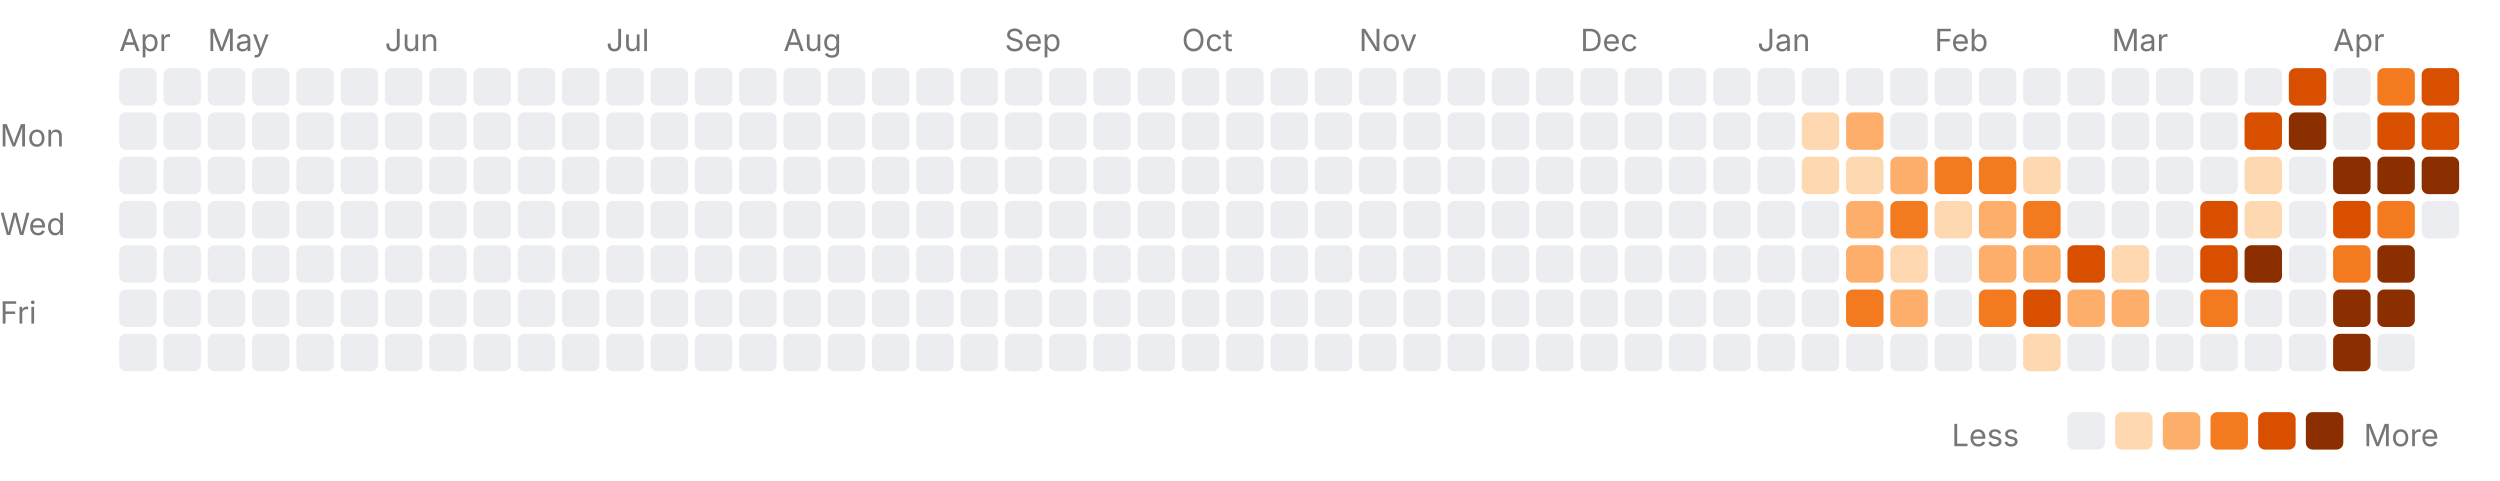
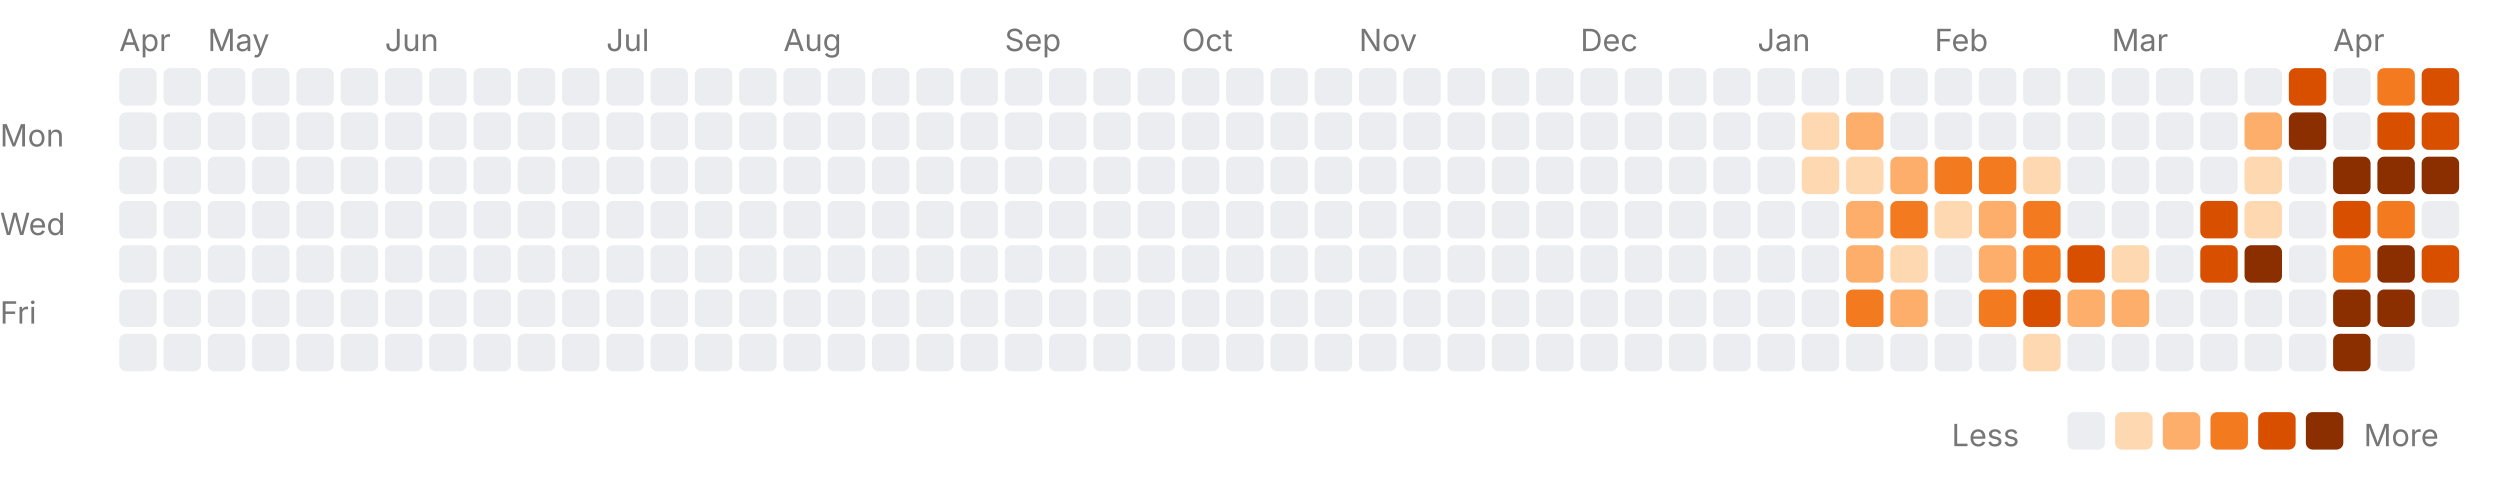
<svg xmlns="http://www.w3.org/2000/svg" width="734" height="141">
  <style>
  text { font-size: 9px; fill: #767676; font-family: -apple-system, BlinkMacSystemFont, sans-serif; }
</style>
  <text x="0" y="43">Mon</text>
  <text x="0" y="69">Wed</text>
  <text x="0" y="95">Fri</text>
  <text x="35" y="15">Apr</text>
  <rect x="35" y="20" width="11" height="11" rx="2" fill="#ebedf0" />
  <rect x="35" y="33" width="11" height="11" rx="2" fill="#ebedf0" />
  <rect x="35" y="46" width="11" height="11" rx="2" fill="#ebedf0" />
  <rect x="35" y="59" width="11" height="11" rx="2" fill="#ebedf0" />
  <rect x="35" y="72" width="11" height="11" rx="2" fill="#ebedf0" />
  <rect x="35" y="85" width="11" height="11" rx="2" fill="#ebedf0" />
  <rect x="35" y="98" width="11" height="11" rx="2" fill="#ebedf0" />
  <rect x="48" y="20" width="11" height="11" rx="2" fill="#ebedf0" />
  <rect x="48" y="33" width="11" height="11" rx="2" fill="#ebedf0" />
  <rect x="48" y="46" width="11" height="11" rx="2" fill="#ebedf0" />
  <rect x="48" y="59" width="11" height="11" rx="2" fill="#ebedf0" />
  <rect x="48" y="72" width="11" height="11" rx="2" fill="#ebedf0" />
  <rect x="48" y="85" width="11" height="11" rx="2" fill="#ebedf0" />
  <rect x="48" y="98" width="11" height="11" rx="2" fill="#ebedf0" />
  <text x="61" y="15">May</text>
  <rect x="61" y="20" width="11" height="11" rx="2" fill="#ebedf0" />
  <rect x="61" y="33" width="11" height="11" rx="2" fill="#ebedf0" />
  <rect x="61" y="46" width="11" height="11" rx="2" fill="#ebedf0" />
  <rect x="61" y="59" width="11" height="11" rx="2" fill="#ebedf0" />
  <rect x="61" y="72" width="11" height="11" rx="2" fill="#ebedf0" />
  <rect x="61" y="85" width="11" height="11" rx="2" fill="#ebedf0" />
  <rect x="61" y="98" width="11" height="11" rx="2" fill="#ebedf0" />
  <rect x="74" y="20" width="11" height="11" rx="2" fill="#ebedf0" />
  <rect x="74" y="33" width="11" height="11" rx="2" fill="#ebedf0" />
  <rect x="74" y="46" width="11" height="11" rx="2" fill="#ebedf0" />
  <rect x="74" y="59" width="11" height="11" rx="2" fill="#ebedf0" />
  <rect x="74" y="72" width="11" height="11" rx="2" fill="#ebedf0" />
  <rect x="74" y="85" width="11" height="11" rx="2" fill="#ebedf0" />
  <rect x="74" y="98" width="11" height="11" rx="2" fill="#ebedf0" />
  <rect x="87" y="20" width="11" height="11" rx="2" fill="#ebedf0" />
  <rect x="87" y="33" width="11" height="11" rx="2" fill="#ebedf0" />
  <rect x="87" y="46" width="11" height="11" rx="2" fill="#ebedf0" />
  <rect x="87" y="59" width="11" height="11" rx="2" fill="#ebedf0" />
  <rect x="87" y="72" width="11" height="11" rx="2" fill="#ebedf0" />
  <rect x="87" y="85" width="11" height="11" rx="2" fill="#ebedf0" />
  <rect x="87" y="98" width="11" height="11" rx="2" fill="#ebedf0" />
  <rect x="100" y="20" width="11" height="11" rx="2" fill="#ebedf0" />
  <rect x="100" y="33" width="11" height="11" rx="2" fill="#ebedf0" />
  <rect x="100" y="46" width="11" height="11" rx="2" fill="#ebedf0" />
  <rect x="100" y="59" width="11" height="11" rx="2" fill="#ebedf0" />
  <rect x="100" y="72" width="11" height="11" rx="2" fill="#ebedf0" />
  <rect x="100" y="85" width="11" height="11" rx="2" fill="#ebedf0" />
  <rect x="100" y="98" width="11" height="11" rx="2" fill="#ebedf0" />
  <text x="113" y="15">Jun</text>
  <rect x="113" y="20" width="11" height="11" rx="2" fill="#ebedf0" />
  <rect x="113" y="33" width="11" height="11" rx="2" fill="#ebedf0" />
  <rect x="113" y="46" width="11" height="11" rx="2" fill="#ebedf0" />
  <rect x="113" y="59" width="11" height="11" rx="2" fill="#ebedf0" />
  <rect x="113" y="72" width="11" height="11" rx="2" fill="#ebedf0" />
  <rect x="113" y="85" width="11" height="11" rx="2" fill="#ebedf0" />
  <rect x="113" y="98" width="11" height="11" rx="2" fill="#ebedf0" />
  <rect x="126" y="20" width="11" height="11" rx="2" fill="#ebedf0" />
  <rect x="126" y="33" width="11" height="11" rx="2" fill="#ebedf0" />
  <rect x="126" y="46" width="11" height="11" rx="2" fill="#ebedf0" />
  <rect x="126" y="59" width="11" height="11" rx="2" fill="#ebedf0" />
  <rect x="126" y="72" width="11" height="11" rx="2" fill="#ebedf0" />
  <rect x="126" y="85" width="11" height="11" rx="2" fill="#ebedf0" />
  <rect x="126" y="98" width="11" height="11" rx="2" fill="#ebedf0" />
  <rect x="139" y="20" width="11" height="11" rx="2" fill="#ebedf0" />
  <rect x="139" y="33" width="11" height="11" rx="2" fill="#ebedf0" />
  <rect x="139" y="46" width="11" height="11" rx="2" fill="#ebedf0" />
  <rect x="139" y="59" width="11" height="11" rx="2" fill="#ebedf0" />
  <rect x="139" y="72" width="11" height="11" rx="2" fill="#ebedf0" />
  <rect x="139" y="85" width="11" height="11" rx="2" fill="#ebedf0" />
  <rect x="139" y="98" width="11" height="11" rx="2" fill="#ebedf0" />
  <rect x="152" y="20" width="11" height="11" rx="2" fill="#ebedf0" />
  <rect x="152" y="33" width="11" height="11" rx="2" fill="#ebedf0" />
  <rect x="152" y="46" width="11" height="11" rx="2" fill="#ebedf0" />
  <rect x="152" y="59" width="11" height="11" rx="2" fill="#ebedf0" />
  <rect x="152" y="72" width="11" height="11" rx="2" fill="#ebedf0" />
  <rect x="152" y="85" width="11" height="11" rx="2" fill="#ebedf0" />
  <rect x="152" y="98" width="11" height="11" rx="2" fill="#ebedf0" />
  <rect x="165" y="20" width="11" height="11" rx="2" fill="#ebedf0" />
  <rect x="165" y="33" width="11" height="11" rx="2" fill="#ebedf0" />
  <rect x="165" y="46" width="11" height="11" rx="2" fill="#ebedf0" />
  <rect x="165" y="59" width="11" height="11" rx="2" fill="#ebedf0" />
  <rect x="165" y="72" width="11" height="11" rx="2" fill="#ebedf0" />
  <rect x="165" y="85" width="11" height="11" rx="2" fill="#ebedf0" />
  <rect x="165" y="98" width="11" height="11" rx="2" fill="#ebedf0" />
  <text x="178" y="15">Jul</text>
  <rect x="178" y="20" width="11" height="11" rx="2" fill="#ebedf0" />
  <rect x="178" y="33" width="11" height="11" rx="2" fill="#ebedf0" />
  <rect x="178" y="46" width="11" height="11" rx="2" fill="#ebedf0" />
  <rect x="178" y="59" width="11" height="11" rx="2" fill="#ebedf0" />
  <rect x="178" y="72" width="11" height="11" rx="2" fill="#ebedf0" />
  <rect x="178" y="85" width="11" height="11" rx="2" fill="#ebedf0" />
  <rect x="178" y="98" width="11" height="11" rx="2" fill="#ebedf0" />
  <rect x="191" y="20" width="11" height="11" rx="2" fill="#ebedf0" />
  <rect x="191" y="33" width="11" height="11" rx="2" fill="#ebedf0" />
  <rect x="191" y="46" width="11" height="11" rx="2" fill="#ebedf0" />
  <rect x="191" y="59" width="11" height="11" rx="2" fill="#ebedf0" />
  <rect x="191" y="72" width="11" height="11" rx="2" fill="#ebedf0" />
  <rect x="191" y="85" width="11" height="11" rx="2" fill="#ebedf0" />
  <rect x="191" y="98" width="11" height="11" rx="2" fill="#ebedf0" />
  <rect x="204" y="20" width="11" height="11" rx="2" fill="#ebedf0" />
  <rect x="204" y="33" width="11" height="11" rx="2" fill="#ebedf0" />
  <rect x="204" y="46" width="11" height="11" rx="2" fill="#ebedf0" />
  <rect x="204" y="59" width="11" height="11" rx="2" fill="#ebedf0" />
  <rect x="204" y="72" width="11" height="11" rx="2" fill="#ebedf0" />
  <rect x="204" y="85" width="11" height="11" rx="2" fill="#ebedf0" />
  <rect x="204" y="98" width="11" height="11" rx="2" fill="#ebedf0" />
  <rect x="217" y="20" width="11" height="11" rx="2" fill="#ebedf0" />
  <rect x="217" y="33" width="11" height="11" rx="2" fill="#ebedf0" />
  <rect x="217" y="46" width="11" height="11" rx="2" fill="#ebedf0" />
  <rect x="217" y="59" width="11" height="11" rx="2" fill="#ebedf0" />
  <rect x="217" y="72" width="11" height="11" rx="2" fill="#ebedf0" />
  <rect x="217" y="85" width="11" height="11" rx="2" fill="#ebedf0" />
  <rect x="217" y="98" width="11" height="11" rx="2" fill="#ebedf0" />
  <text x="230" y="15">Aug</text>
  <rect x="230" y="20" width="11" height="11" rx="2" fill="#ebedf0" />
  <rect x="230" y="33" width="11" height="11" rx="2" fill="#ebedf0" />
  <rect x="230" y="46" width="11" height="11" rx="2" fill="#ebedf0" />
  <rect x="230" y="59" width="11" height="11" rx="2" fill="#ebedf0" />
  <rect x="230" y="72" width="11" height="11" rx="2" fill="#ebedf0" />
  <rect x="230" y="85" width="11" height="11" rx="2" fill="#ebedf0" />
  <rect x="230" y="98" width="11" height="11" rx="2" fill="#ebedf0" />
  <rect x="243" y="20" width="11" height="11" rx="2" fill="#ebedf0" />
  <rect x="243" y="33" width="11" height="11" rx="2" fill="#ebedf0" />
  <rect x="243" y="46" width="11" height="11" rx="2" fill="#ebedf0" />
  <rect x="243" y="59" width="11" height="11" rx="2" fill="#ebedf0" />
  <rect x="243" y="72" width="11" height="11" rx="2" fill="#ebedf0" />
  <rect x="243" y="85" width="11" height="11" rx="2" fill="#ebedf0" />
  <rect x="243" y="98" width="11" height="11" rx="2" fill="#ebedf0" />
  <rect x="256" y="20" width="11" height="11" rx="2" fill="#ebedf0" />
  <rect x="256" y="33" width="11" height="11" rx="2" fill="#ebedf0" />
  <rect x="256" y="46" width="11" height="11" rx="2" fill="#ebedf0" />
  <rect x="256" y="59" width="11" height="11" rx="2" fill="#ebedf0" />
  <rect x="256" y="72" width="11" height="11" rx="2" fill="#ebedf0" />
  <rect x="256" y="85" width="11" height="11" rx="2" fill="#ebedf0" />
  <rect x="256" y="98" width="11" height="11" rx="2" fill="#ebedf0" />
  <rect x="269" y="20" width="11" height="11" rx="2" fill="#ebedf0" />
  <rect x="269" y="33" width="11" height="11" rx="2" fill="#ebedf0" />
  <rect x="269" y="46" width="11" height="11" rx="2" fill="#ebedf0" />
  <rect x="269" y="59" width="11" height="11" rx="2" fill="#ebedf0" />
  <rect x="269" y="72" width="11" height="11" rx="2" fill="#ebedf0" />
  <rect x="269" y="85" width="11" height="11" rx="2" fill="#ebedf0" />
  <rect x="269" y="98" width="11" height="11" rx="2" fill="#ebedf0" />
  <rect x="282" y="20" width="11" height="11" rx="2" fill="#ebedf0" />
  <rect x="282" y="33" width="11" height="11" rx="2" fill="#ebedf0" />
  <rect x="282" y="46" width="11" height="11" rx="2" fill="#ebedf0" />
  <rect x="282" y="59" width="11" height="11" rx="2" fill="#ebedf0" />
  <rect x="282" y="72" width="11" height="11" rx="2" fill="#ebedf0" />
  <rect x="282" y="85" width="11" height="11" rx="2" fill="#ebedf0" />
  <rect x="282" y="98" width="11" height="11" rx="2" fill="#ebedf0" />
  <text x="295" y="15">Sep</text>
  <rect x="295" y="20" width="11" height="11" rx="2" fill="#ebedf0" />
  <rect x="295" y="33" width="11" height="11" rx="2" fill="#ebedf0" />
  <rect x="295" y="46" width="11" height="11" rx="2" fill="#ebedf0" />
  <rect x="295" y="59" width="11" height="11" rx="2" fill="#ebedf0" />
  <rect x="295" y="72" width="11" height="11" rx="2" fill="#ebedf0" />
  <rect x="295" y="85" width="11" height="11" rx="2" fill="#ebedf0" />
  <rect x="295" y="98" width="11" height="11" rx="2" fill="#ebedf0" />
  <rect x="308" y="20" width="11" height="11" rx="2" fill="#ebedf0" />
  <rect x="308" y="33" width="11" height="11" rx="2" fill="#ebedf0" />
  <rect x="308" y="46" width="11" height="11" rx="2" fill="#ebedf0" />
  <rect x="308" y="59" width="11" height="11" rx="2" fill="#ebedf0" />
  <rect x="308" y="72" width="11" height="11" rx="2" fill="#ebedf0" />
  <rect x="308" y="85" width="11" height="11" rx="2" fill="#ebedf0" />
  <rect x="308" y="98" width="11" height="11" rx="2" fill="#ebedf0" />
  <rect x="321" y="20" width="11" height="11" rx="2" fill="#ebedf0" />
  <rect x="321" y="33" width="11" height="11" rx="2" fill="#ebedf0" />
  <rect x="321" y="46" width="11" height="11" rx="2" fill="#ebedf0" />
  <rect x="321" y="59" width="11" height="11" rx="2" fill="#ebedf0" />
  <rect x="321" y="72" width="11" height="11" rx="2" fill="#ebedf0" />
  <rect x="321" y="85" width="11" height="11" rx="2" fill="#ebedf0" />
  <rect x="321" y="98" width="11" height="11" rx="2" fill="#ebedf0" />
  <rect x="334" y="20" width="11" height="11" rx="2" fill="#ebedf0" />
  <rect x="334" y="33" width="11" height="11" rx="2" fill="#ebedf0" />
  <rect x="334" y="46" width="11" height="11" rx="2" fill="#ebedf0" />
  <rect x="334" y="59" width="11" height="11" rx="2" fill="#ebedf0" />
  <rect x="334" y="72" width="11" height="11" rx="2" fill="#ebedf0" />
  <rect x="334" y="85" width="11" height="11" rx="2" fill="#ebedf0" />
  <rect x="334" y="98" width="11" height="11" rx="2" fill="#ebedf0" />
  <text x="347" y="15">Oct</text>
  <rect x="347" y="20" width="11" height="11" rx="2" fill="#ebedf0" />
  <rect x="347" y="33" width="11" height="11" rx="2" fill="#ebedf0" />
  <rect x="347" y="46" width="11" height="11" rx="2" fill="#ebedf0" />
  <rect x="347" y="59" width="11" height="11" rx="2" fill="#ebedf0" />
  <rect x="347" y="72" width="11" height="11" rx="2" fill="#ebedf0" />
  <rect x="347" y="85" width="11" height="11" rx="2" fill="#ebedf0" />
  <rect x="347" y="98" width="11" height="11" rx="2" fill="#ebedf0" />
  <rect x="360" y="20" width="11" height="11" rx="2" fill="#ebedf0" />
  <rect x="360" y="33" width="11" height="11" rx="2" fill="#ebedf0" />
  <rect x="360" y="46" width="11" height="11" rx="2" fill="#ebedf0" />
  <rect x="360" y="59" width="11" height="11" rx="2" fill="#ebedf0" />
  <rect x="360" y="72" width="11" height="11" rx="2" fill="#ebedf0" />
  <rect x="360" y="85" width="11" height="11" rx="2" fill="#ebedf0" />
  <rect x="360" y="98" width="11" height="11" rx="2" fill="#ebedf0" />
  <rect x="373" y="20" width="11" height="11" rx="2" fill="#ebedf0" />
  <rect x="373" y="33" width="11" height="11" rx="2" fill="#ebedf0" />
  <rect x="373" y="46" width="11" height="11" rx="2" fill="#ebedf0" />
  <rect x="373" y="59" width="11" height="11" rx="2" fill="#ebedf0" />
  <rect x="373" y="72" width="11" height="11" rx="2" fill="#ebedf0" />
  <rect x="373" y="85" width="11" height="11" rx="2" fill="#ebedf0" />
  <rect x="373" y="98" width="11" height="11" rx="2" fill="#ebedf0" />
  <rect x="386" y="20" width="11" height="11" rx="2" fill="#ebedf0" />
  <rect x="386" y="33" width="11" height="11" rx="2" fill="#ebedf0" />
  <rect x="386" y="46" width="11" height="11" rx="2" fill="#ebedf0" />
  <rect x="386" y="59" width="11" height="11" rx="2" fill="#ebedf0" />
  <rect x="386" y="72" width="11" height="11" rx="2" fill="#ebedf0" />
  <rect x="386" y="85" width="11" height="11" rx="2" fill="#ebedf0" />
  <rect x="386" y="98" width="11" height="11" rx="2" fill="#ebedf0" />
  <text x="399" y="15">Nov</text>
  <rect x="399" y="20" width="11" height="11" rx="2" fill="#ebedf0" />
  <rect x="399" y="33" width="11" height="11" rx="2" fill="#ebedf0" />
  <rect x="399" y="46" width="11" height="11" rx="2" fill="#ebedf0" />
  <rect x="399" y="59" width="11" height="11" rx="2" fill="#ebedf0" />
  <rect x="399" y="72" width="11" height="11" rx="2" fill="#ebedf0" />
  <rect x="399" y="85" width="11" height="11" rx="2" fill="#ebedf0" />
  <rect x="399" y="98" width="11" height="11" rx="2" fill="#ebedf0" />
  <rect x="412" y="20" width="11" height="11" rx="2" fill="#ebedf0" />
  <rect x="412" y="33" width="11" height="11" rx="2" fill="#ebedf0" />
  <rect x="412" y="46" width="11" height="11" rx="2" fill="#ebedf0" />
  <rect x="412" y="59" width="11" height="11" rx="2" fill="#ebedf0" />
  <rect x="412" y="72" width="11" height="11" rx="2" fill="#ebedf0" />
  <rect x="412" y="85" width="11" height="11" rx="2" fill="#ebedf0" />
  <rect x="412" y="98" width="11" height="11" rx="2" fill="#ebedf0" />
  <rect x="425" y="20" width="11" height="11" rx="2" fill="#ebedf0" />
  <rect x="425" y="33" width="11" height="11" rx="2" fill="#ebedf0" />
  <rect x="425" y="46" width="11" height="11" rx="2" fill="#ebedf0" />
  <rect x="425" y="59" width="11" height="11" rx="2" fill="#ebedf0" />
  <rect x="425" y="72" width="11" height="11" rx="2" fill="#ebedf0" />
  <rect x="425" y="85" width="11" height="11" rx="2" fill="#ebedf0" />
  <rect x="425" y="98" width="11" height="11" rx="2" fill="#ebedf0" />
  <rect x="438" y="20" width="11" height="11" rx="2" fill="#ebedf0" />
  <rect x="438" y="33" width="11" height="11" rx="2" fill="#ebedf0" />
  <rect x="438" y="46" width="11" height="11" rx="2" fill="#ebedf0" />
  <rect x="438" y="59" width="11" height="11" rx="2" fill="#ebedf0" />
  <rect x="438" y="72" width="11" height="11" rx="2" fill="#ebedf0" />
  <rect x="438" y="85" width="11" height="11" rx="2" fill="#ebedf0" />
  <rect x="438" y="98" width="11" height="11" rx="2" fill="#ebedf0" />
  <rect x="451" y="20" width="11" height="11" rx="2" fill="#ebedf0" />
  <rect x="451" y="33" width="11" height="11" rx="2" fill="#ebedf0" />
  <rect x="451" y="46" width="11" height="11" rx="2" fill="#ebedf0" />
  <rect x="451" y="59" width="11" height="11" rx="2" fill="#ebedf0" />
  <rect x="451" y="72" width="11" height="11" rx="2" fill="#ebedf0" />
  <rect x="451" y="85" width="11" height="11" rx="2" fill="#ebedf0" />
  <rect x="451" y="98" width="11" height="11" rx="2" fill="#ebedf0" />
  <text x="464" y="15">Dec</text>
  <rect x="464" y="20" width="11" height="11" rx="2" fill="#ebedf0" />
  <rect x="464" y="33" width="11" height="11" rx="2" fill="#ebedf0" />
  <rect x="464" y="46" width="11" height="11" rx="2" fill="#ebedf0" />
  <rect x="464" y="59" width="11" height="11" rx="2" fill="#ebedf0" />
  <rect x="464" y="72" width="11" height="11" rx="2" fill="#ebedf0" />
  <rect x="464" y="85" width="11" height="11" rx="2" fill="#ebedf0" />
  <rect x="464" y="98" width="11" height="11" rx="2" fill="#ebedf0" />
  <rect x="477" y="20" width="11" height="11" rx="2" fill="#ebedf0" />
  <rect x="477" y="33" width="11" height="11" rx="2" fill="#ebedf0" />
  <rect x="477" y="46" width="11" height="11" rx="2" fill="#ebedf0" />
  <rect x="477" y="59" width="11" height="11" rx="2" fill="#ebedf0" />
  <rect x="477" y="72" width="11" height="11" rx="2" fill="#ebedf0" />
  <rect x="477" y="85" width="11" height="11" rx="2" fill="#ebedf0" />
  <rect x="477" y="98" width="11" height="11" rx="2" fill="#ebedf0" />
  <rect x="490" y="20" width="11" height="11" rx="2" fill="#ebedf0" />
  <rect x="490" y="33" width="11" height="11" rx="2" fill="#ebedf0" />
  <rect x="490" y="46" width="11" height="11" rx="2" fill="#ebedf0" />
  <rect x="490" y="59" width="11" height="11" rx="2" fill="#ebedf0" />
  <rect x="490" y="72" width="11" height="11" rx="2" fill="#ebedf0" />
  <rect x="490" y="85" width="11" height="11" rx="2" fill="#ebedf0" />
  <rect x="490" y="98" width="11" height="11" rx="2" fill="#ebedf0" />
  <rect x="503" y="20" width="11" height="11" rx="2" fill="#ebedf0" />
  <rect x="503" y="33" width="11" height="11" rx="2" fill="#ebedf0" />
  <rect x="503" y="46" width="11" height="11" rx="2" fill="#ebedf0" />
  <rect x="503" y="59" width="11" height="11" rx="2" fill="#ebedf0" />
  <rect x="503" y="72" width="11" height="11" rx="2" fill="#ebedf0" />
  <rect x="503" y="85" width="11" height="11" rx="2" fill="#ebedf0" />
  <rect x="503" y="98" width="11" height="11" rx="2" fill="#ebedf0" />
  <text x="516" y="15">Jan</text>
  <rect x="516" y="20" width="11" height="11" rx="2" fill="#ebedf0" />
  <rect x="516" y="33" width="11" height="11" rx="2" fill="#ebedf0" />
  <rect x="516" y="46" width="11" height="11" rx="2" fill="#ebedf0" />
  <rect x="516" y="59" width="11" height="11" rx="2" fill="#ebedf0" />
  <rect x="516" y="72" width="11" height="11" rx="2" fill="#ebedf0" />
  <rect x="516" y="85" width="11" height="11" rx="2" fill="#ebedf0" />
  <rect x="516" y="98" width="11" height="11" rx="2" fill="#ebedf0" />
  <rect x="529" y="20" width="11" height="11" rx="2" fill="#ebedf0" />
  <rect x="529" y="33" width="11" height="11" rx="2" fill="#fdd8b0" />
  <rect x="529" y="46" width="11" height="11" rx="2" fill="#fdd8b0" />
  <rect x="529" y="59" width="11" height="11" rx="2" fill="#ebedf0" />
  <rect x="529" y="72" width="11" height="11" rx="2" fill="#ebedf0" />
  <rect x="529" y="85" width="11" height="11" rx="2" fill="#ebedf0" />
  <rect x="529" y="98" width="11" height="11" rx="2" fill="#ebedf0" />
  <rect x="542" y="20" width="11" height="11" rx="2" fill="#ebedf0" />
  <rect x="542" y="33" width="11" height="11" rx="2" fill="#fdae6b" />
  <rect x="542" y="46" width="11" height="11" rx="2" fill="#fdd8b0" />
  <rect x="542" y="59" width="11" height="11" rx="2" fill="#fdae6b" />
  <rect x="542" y="72" width="11" height="11" rx="2" fill="#fdae6b" />
  <rect x="542" y="85" width="11" height="11" rx="2" fill="#f47a20" />
  <rect x="542" y="98" width="11" height="11" rx="2" fill="#ebedf0" />
  <rect x="555" y="20" width="11" height="11" rx="2" fill="#ebedf0" />
  <rect x="555" y="33" width="11" height="11" rx="2" fill="#ebedf0" />
  <rect x="555" y="46" width="11" height="11" rx="2" fill="#fdae6b" />
  <rect x="555" y="59" width="11" height="11" rx="2" fill="#f47a20" />
  <rect x="555" y="72" width="11" height="11" rx="2" fill="#fdd8b0" />
  <rect x="555" y="85" width="11" height="11" rx="2" fill="#fdae6b" />
  <rect x="555" y="98" width="11" height="11" rx="2" fill="#ebedf0" />
  <text x="568" y="15">Feb</text>
  <rect x="568" y="20" width="11" height="11" rx="2" fill="#ebedf0" />
  <rect x="568" y="33" width="11" height="11" rx="2" fill="#ebedf0" />
  <rect x="568" y="46" width="11" height="11" rx="2" fill="#f47a20" />
  <rect x="568" y="59" width="11" height="11" rx="2" fill="#fdd8b0" />
  <rect x="568" y="72" width="11" height="11" rx="2" fill="#ebedf0" />
  <rect x="568" y="85" width="11" height="11" rx="2" fill="#ebedf0" />
  <rect x="568" y="98" width="11" height="11" rx="2" fill="#ebedf0" />
  <rect x="581" y="20" width="11" height="11" rx="2" fill="#ebedf0" />
  <rect x="581" y="33" width="11" height="11" rx="2" fill="#ebedf0" />
  <rect x="581" y="46" width="11" height="11" rx="2" fill="#f47a20" />
  <rect x="581" y="59" width="11" height="11" rx="2" fill="#fdae6b" />
  <rect x="581" y="72" width="11" height="11" rx="2" fill="#fdae6b" />
  <rect x="581" y="85" width="11" height="11" rx="2" fill="#f47a20" />
  <rect x="581" y="98" width="11" height="11" rx="2" fill="#ebedf0" />
  <rect x="594" y="20" width="11" height="11" rx="2" fill="#ebedf0" />
  <rect x="594" y="33" width="11" height="11" rx="2" fill="#ebedf0" />
  <rect x="594" y="46" width="11" height="11" rx="2" fill="#fdd8b0" />
  <rect x="594" y="59" width="11" height="11" rx="2" fill="#f47a20" />
-   <rect x="594" y="72" width="11" height="11" rx="2" fill="#fdae6b" />
+   <rect x="594" y="72" width="11" height="11" rx="2" fill="#f47a20" />
  <rect x="594" y="85" width="11" height="11" rx="2" fill="#d94f00" />
  <rect x="594" y="98" width="11" height="11" rx="2" fill="#fdd8b0" />
  <rect x="607" y="20" width="11" height="11" rx="2" fill="#ebedf0" />
  <rect x="607" y="33" width="11" height="11" rx="2" fill="#ebedf0" />
  <rect x="607" y="46" width="11" height="11" rx="2" fill="#ebedf0" />
  <rect x="607" y="59" width="11" height="11" rx="2" fill="#ebedf0" />
  <rect x="607" y="72" width="11" height="11" rx="2" fill="#d94f00" />
  <rect x="607" y="85" width="11" height="11" rx="2" fill="#fdae6b" />
  <rect x="607" y="98" width="11" height="11" rx="2" fill="#ebedf0" />
  <text x="620" y="15">Mar</text>
  <rect x="620" y="20" width="11" height="11" rx="2" fill="#ebedf0" />
  <rect x="620" y="33" width="11" height="11" rx="2" fill="#ebedf0" />
  <rect x="620" y="46" width="11" height="11" rx="2" fill="#ebedf0" />
  <rect x="620" y="59" width="11" height="11" rx="2" fill="#ebedf0" />
  <rect x="620" y="72" width="11" height="11" rx="2" fill="#fdd8b0" />
  <rect x="620" y="85" width="11" height="11" rx="2" fill="#fdae6b" />
  <rect x="620" y="98" width="11" height="11" rx="2" fill="#ebedf0" />
  <rect x="633" y="20" width="11" height="11" rx="2" fill="#ebedf0" />
  <rect x="633" y="33" width="11" height="11" rx="2" fill="#ebedf0" />
  <rect x="633" y="46" width="11" height="11" rx="2" fill="#ebedf0" />
  <rect x="633" y="59" width="11" height="11" rx="2" fill="#ebedf0" />
  <rect x="633" y="72" width="11" height="11" rx="2" fill="#ebedf0" />
  <rect x="633" y="85" width="11" height="11" rx="2" fill="#ebedf0" />
  <rect x="633" y="98" width="11" height="11" rx="2" fill="#ebedf0" />
  <rect x="646" y="20" width="11" height="11" rx="2" fill="#ebedf0" />
  <rect x="646" y="33" width="11" height="11" rx="2" fill="#ebedf0" />
  <rect x="646" y="46" width="11" height="11" rx="2" fill="#ebedf0" />
  <rect x="646" y="59" width="11" height="11" rx="2" fill="#d94f00" />
  <rect x="646" y="72" width="11" height="11" rx="2" fill="#d94f00" />
-   <rect x="646" y="85" width="11" height="11" rx="2" fill="#f47a20" />
+   <rect x="646" y="85" width="11" height="11" rx="2" fill="#ebedf0" />
  <rect x="646" y="98" width="11" height="11" rx="2" fill="#ebedf0" />
  <rect x="659" y="20" width="11" height="11" rx="2" fill="#ebedf0" />
-   <rect x="659" y="33" width="11" height="11" rx="2" fill="#d94f00" />
+   <rect x="659" y="33" width="11" height="11" rx="2" fill="#fdae6b" />
  <rect x="659" y="46" width="11" height="11" rx="2" fill="#fdd8b0" />
  <rect x="659" y="59" width="11" height="11" rx="2" fill="#fdd8b0" />
  <rect x="659" y="72" width="11" height="11" rx="2" fill="#8b2f00" />
  <rect x="659" y="85" width="11" height="11" rx="2" fill="#ebedf0" />
  <rect x="659" y="98" width="11" height="11" rx="2" fill="#ebedf0" />
  <rect x="672" y="20" width="11" height="11" rx="2" fill="#d94f00" />
  <rect x="672" y="33" width="11" height="11" rx="2" fill="#8b2f00" />
  <rect x="672" y="46" width="11" height="11" rx="2" fill="#ebedf0" />
  <rect x="672" y="59" width="11" height="11" rx="2" fill="#ebedf0" />
  <rect x="672" y="72" width="11" height="11" rx="2" fill="#ebedf0" />
  <rect x="672" y="85" width="11" height="11" rx="2" fill="#ebedf0" />
  <rect x="672" y="98" width="11" height="11" rx="2" fill="#ebedf0" />
  <text x="685" y="15">Apr</text>
  <rect x="685" y="20" width="11" height="11" rx="2" fill="#ebedf0" />
  <rect x="685" y="33" width="11" height="11" rx="2" fill="#ebedf0" />
  <rect x="685" y="46" width="11" height="11" rx="2" fill="#8b2f00" />
  <rect x="685" y="59" width="11" height="11" rx="2" fill="#d94f00" />
  <rect x="685" y="72" width="11" height="11" rx="2" fill="#f47a20" />
  <rect x="685" y="85" width="11" height="11" rx="2" fill="#8b2f00" />
  <rect x="685" y="98" width="11" height="11" rx="2" fill="#8b2f00" />
  <rect x="698" y="20" width="11" height="11" rx="2" fill="#f47a20" />
  <rect x="698" y="33" width="11" height="11" rx="2" fill="#d94f00" />
  <rect x="698" y="46" width="11" height="11" rx="2" fill="#8b2f00" />
  <rect x="698" y="59" width="11" height="11" rx="2" fill="#f47a20" />
  <rect x="698" y="72" width="11" height="11" rx="2" fill="#8b2f00" />
  <rect x="698" y="85" width="11" height="11" rx="2" fill="#8b2f00" />
  <rect x="698" y="98" width="11" height="11" rx="2" fill="#ebedf0" />
  <rect x="711" y="20" width="11" height="11" rx="2" fill="#d94f00" />
  <rect x="711" y="33" width="11" height="11" rx="2" fill="#d94f00" />
  <rect x="711" y="46" width="11" height="11" rx="2" fill="#8b2f00" />
  <rect x="711" y="59" width="11" height="11" rx="2" fill="#ebedf0" />
+   <rect x="711" y="72" width="11" height="11" rx="2" fill="#d94f00" />
+   <rect x="711" y="85" width="11" height="11" rx="2" fill="#ebedf0" />
  <text x="573" y="131">Less</text>
  <rect x="607" y="121" width="11" height="11" rx="2" fill="#ebedf0" />
  <rect x="621" y="121" width="11" height="11" rx="2" fill="#fdd8b0" />
  <rect x="635" y="121" width="11" height="11" rx="2" fill="#fdae6b" />
  <rect x="649" y="121" width="11" height="11" rx="2" fill="#f47a20" />
  <rect x="663" y="121" width="11" height="11" rx="2" fill="#d94f00" />
  <rect x="677" y="121" width="11" height="11" rx="2" fill="#8b2f00" />
  <text x="694" y="131">More</text>
</svg>
